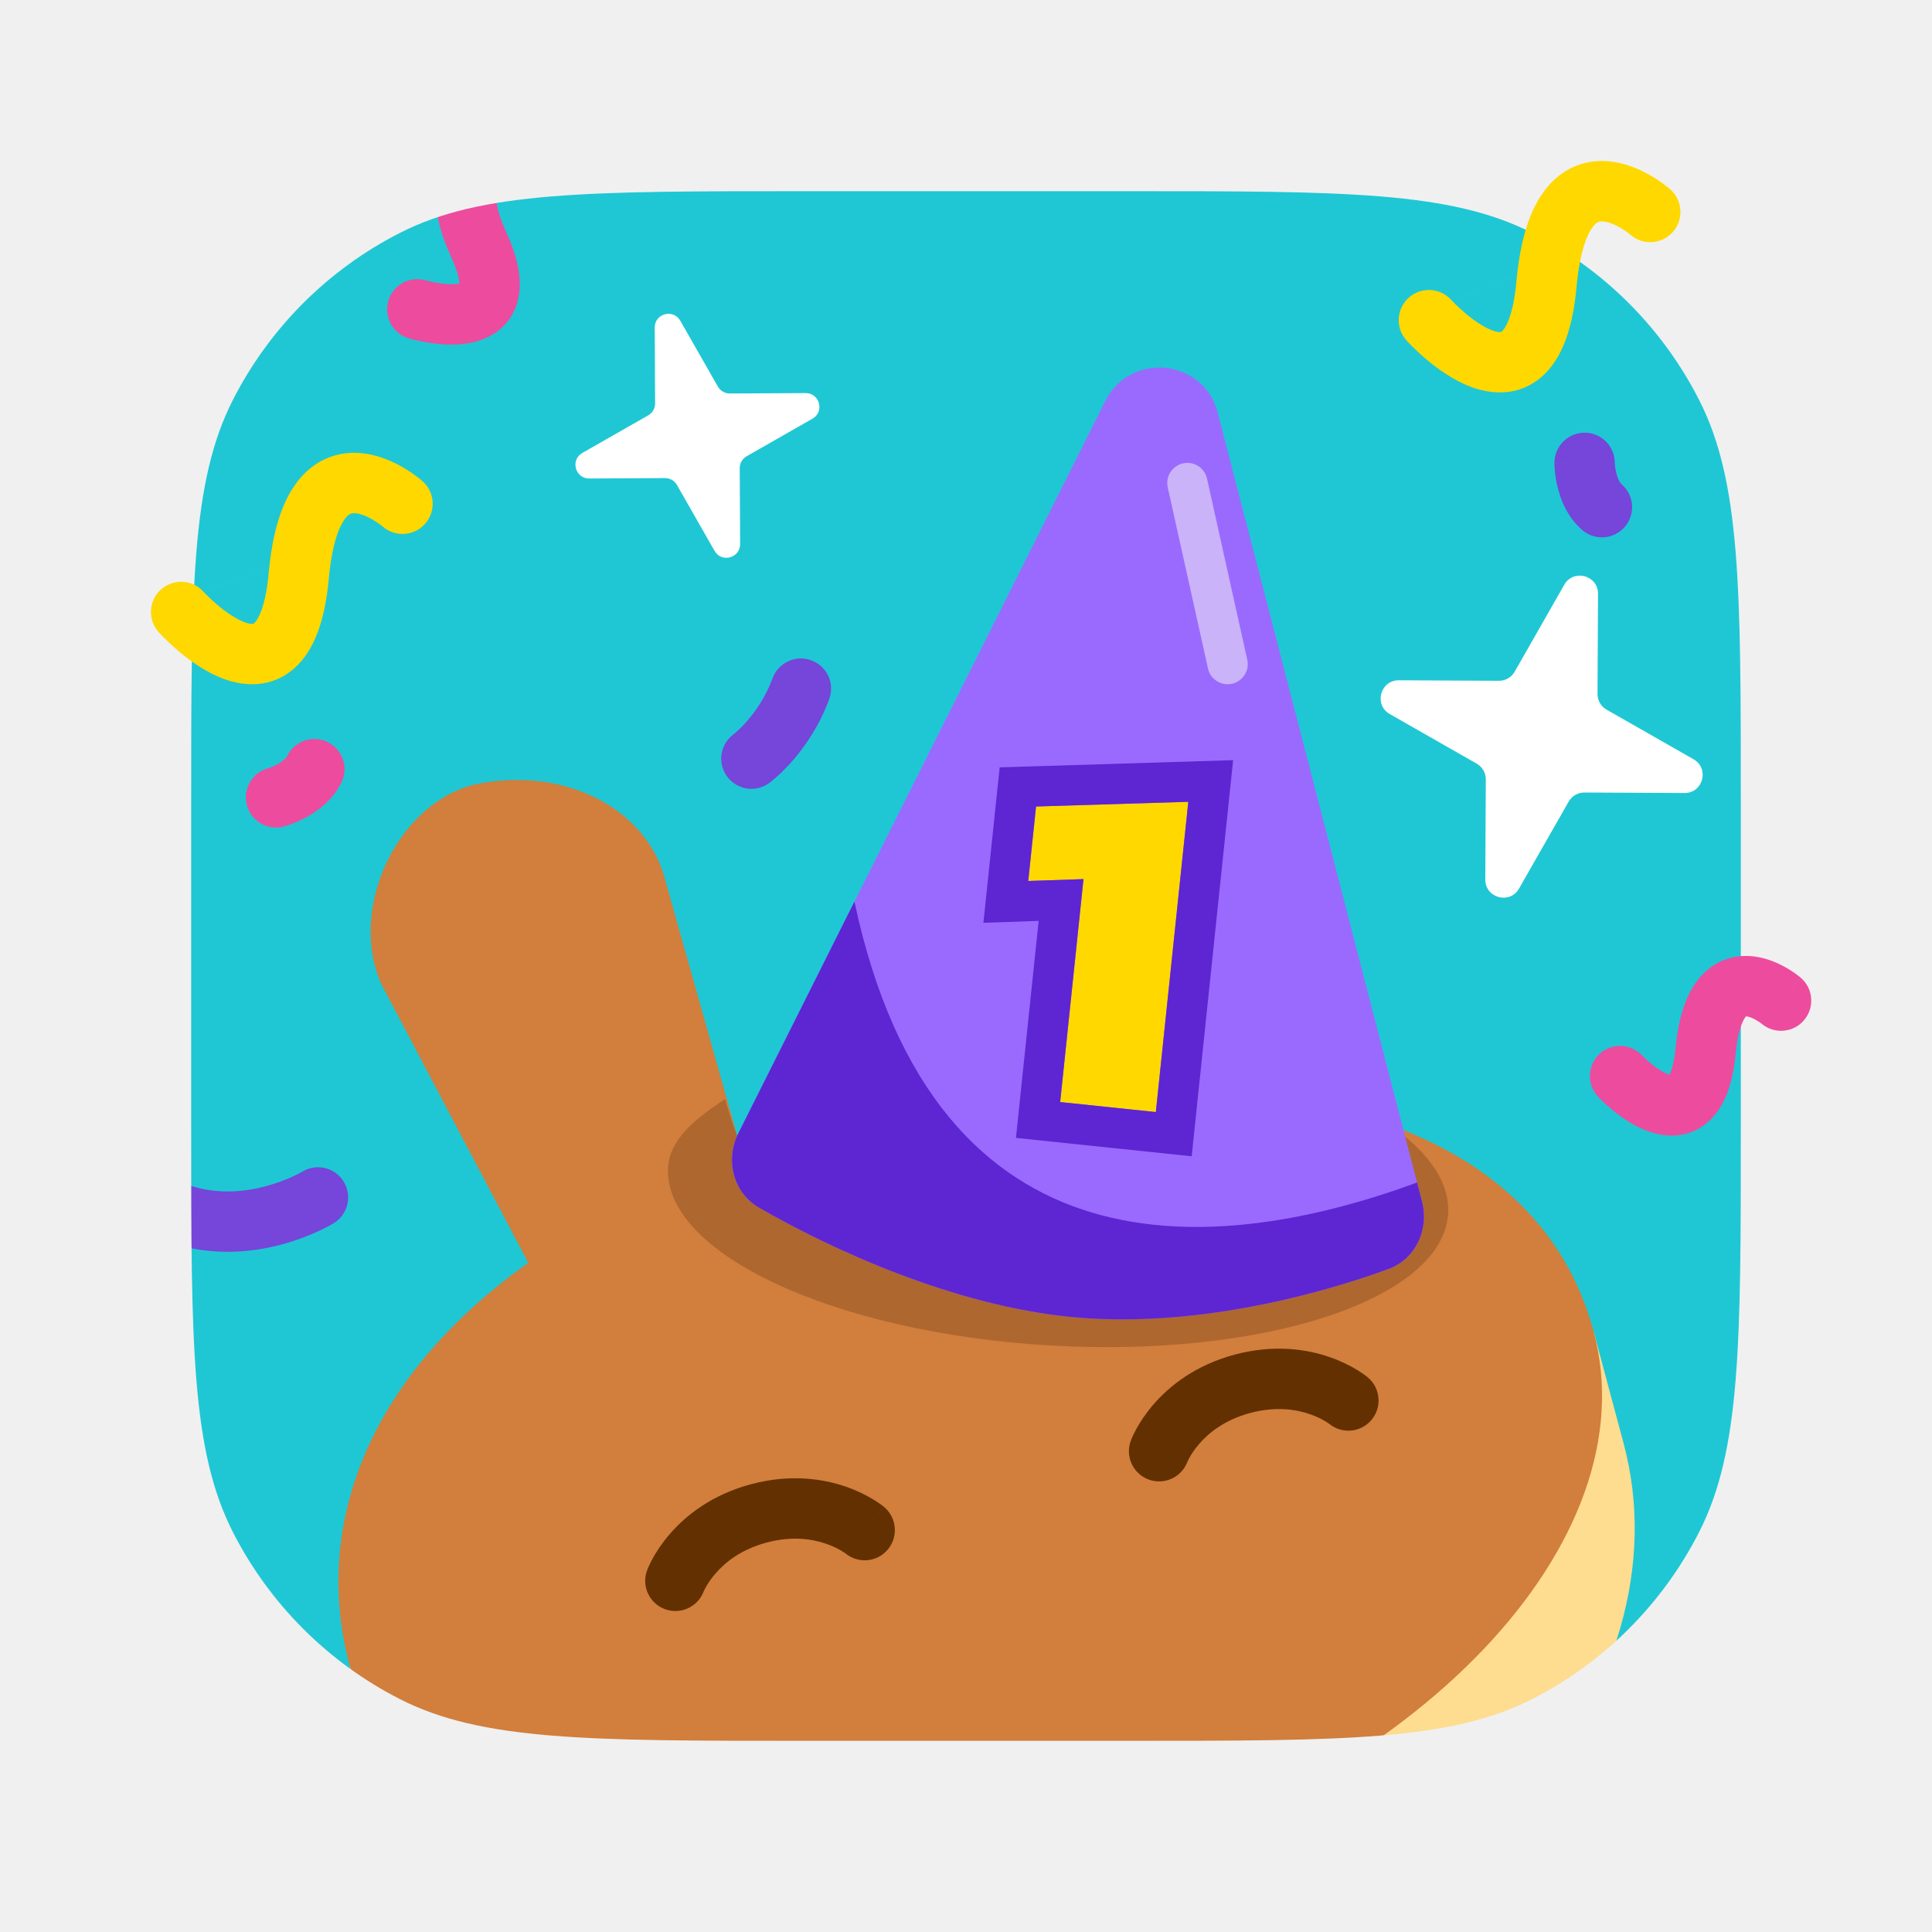
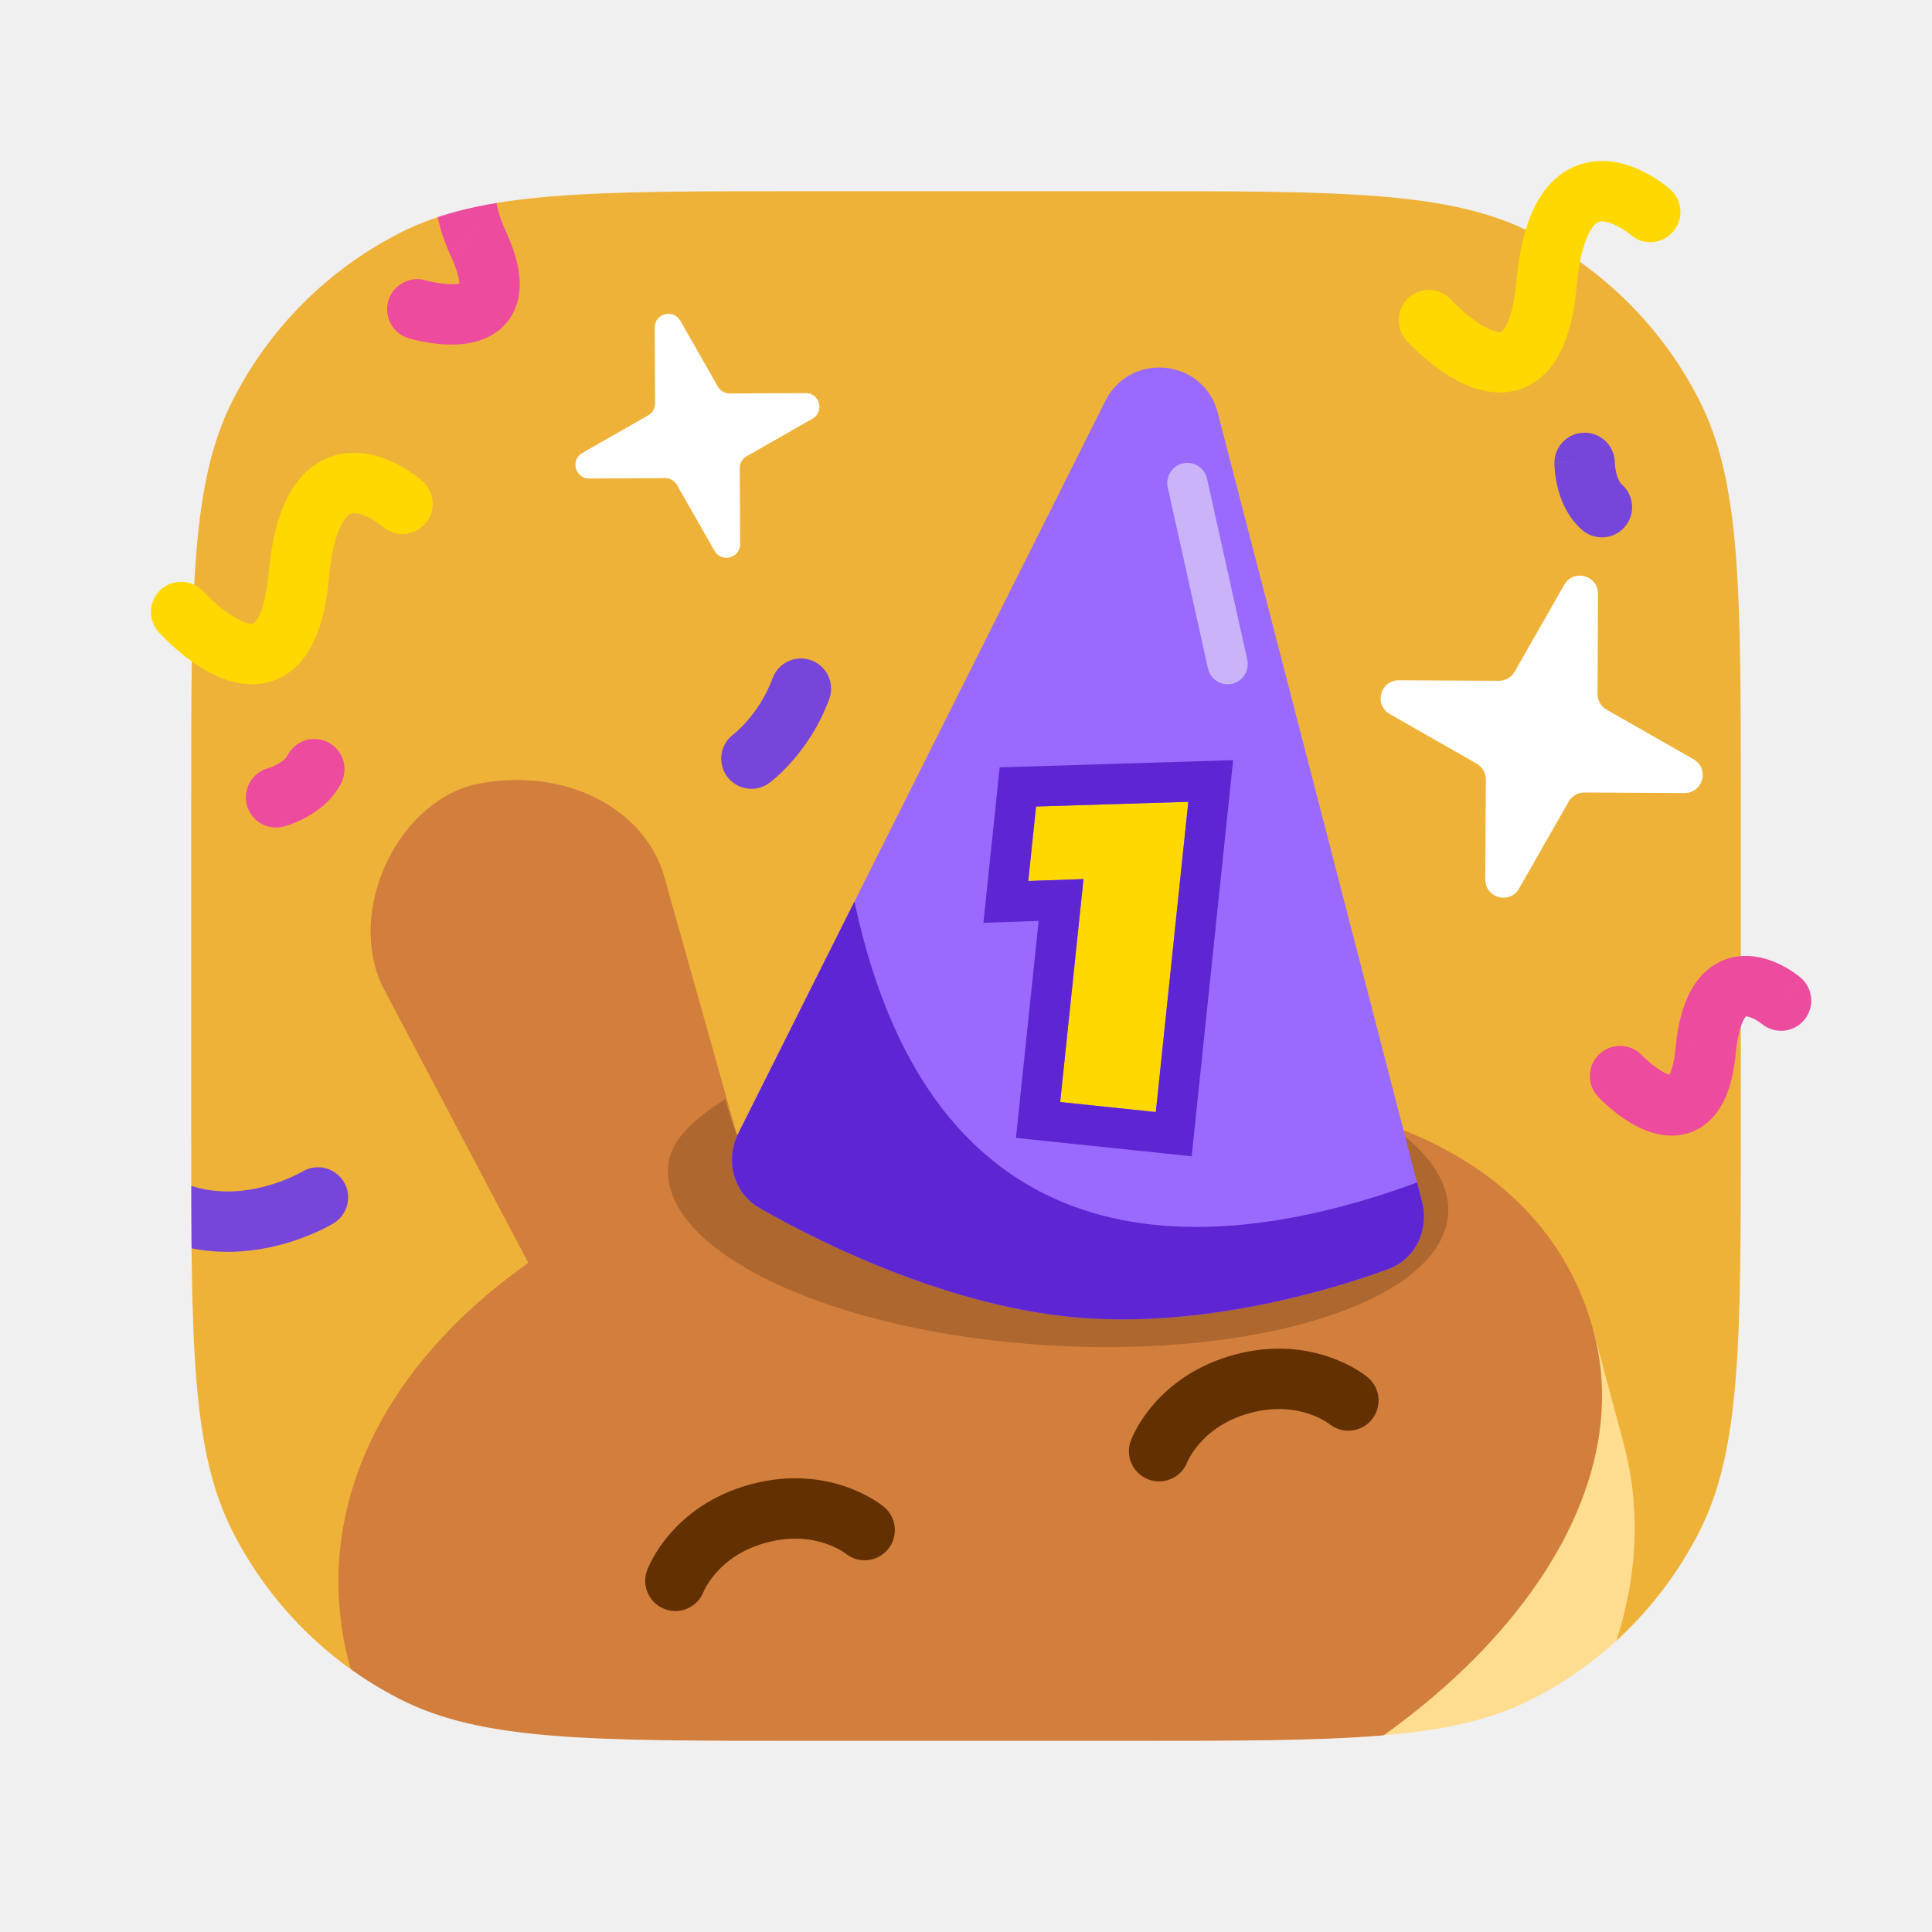
<svg xmlns="http://www.w3.org/2000/svg" width="192" height="192" fill="none" viewBox="0 0 192 192">
  <mask id="mask0" width="154" height="154" x="19" y="19" maskUnits="userSpaceOnUse" style="mask-type:alpha">
    <path fill="#EFF3F5" d="M19 79.8C19 58.518 19 47.877 23.142 39.748C26.785 32.598 32.598 26.785 39.748 23.142C47.877 19 58.518 19 79.8 19H112.2C133.482 19 144.123 19 152.252 23.142C159.402 26.785 165.215 32.598 168.858 39.748C173 47.877 173 58.518 173 79.8V112.2C173 133.482 173 144.123 168.858 152.252C165.215 159.402 159.402 165.215 152.252 168.858C144.123 173 133.482 173 112.2 173H79.8C58.518 173 47.877 173 39.748 168.858C32.598 165.215 26.785 159.402 23.142 152.252C19 144.123 19 133.482 19 112.2V79.8Z" />
  </mask>
  <g mask="url(#mask0)">
-     <path fill="#1FC7D4" d="M6 6H186V186H6V6Z" />
+     <path fill="#efb239" d="M6 6H186V186H6V6Z" />
    <path fill="#FEDC90" d="M161.351 143.439C167.804 167.523 145.358 194.463 111.216 203.611C77.073 212.76 44.164 200.652 37.711 176.568L34.736 165.468L158.377 132.339L161.351 143.439Z" />
    <path fill="#D27E3C" fill-rule="evenodd" d="M38 98C34.513 90.715 39.198 80.091 47 78C56 75.997 64.203 80.363 66.048 87.248L74 115.5C78.059 113.82 81.956 112.324 86.434 111.124C90.808 109.952 95.15 109.086 99.408 108.511L97.5 101.5C95.655 94.615 98 88.546 107.5 86C115.302 83.909 121.877 88.447 122.5 96.5L122.5 108.511C142.261 110.296 154.69 118.578 158.377 132.339C163.967 153.203 140.822 177.534 106.679 186.682C72.537 195.831 40.327 186.333 34.736 165.468C31.068 151.778 36.436 136.907 52.5 125.5L38 98Z" clip-rule="evenodd" />
    <path fill="#AE672F" d="M143.912 120.602C143.409 129.106 125.647 134.972 104.24 133.703C82.834 132.435 65.889 124.512 66.393 116.008C66.552 113.336 68.922 111.246 72.066 109.234C72.066 109.234 73.585 114.889 74.601 114.888C81.43 113.089 96.703 102.352 106.065 102.906C127.472 104.175 144.416 112.097 143.912 120.602Z" />
    <path fill="#7645D9" fill-rule="evenodd" d="M34.156 117.431C35.022 118.843 34.58 120.69 33.168 121.557L31.599 119C33.168 121.557 33.167 121.557 33.166 121.558L33.164 121.559L33.159 121.562L33.147 121.57L33.115 121.589C33.091 121.603 33.059 121.622 33.02 121.644C32.943 121.689 32.838 121.749 32.708 121.82C32.446 121.961 32.08 122.15 31.622 122.362C30.71 122.783 29.415 123.302 27.85 123.712C24.74 124.527 20.372 124.954 15.841 123.082C13.61 122.16 11.944 120.949 10.811 119.484C9.662 118.001 9.188 116.422 9.092 114.998C9 113.611 9.267 112.415 9.535 111.594C9.672 111.176 9.816 110.833 9.932 110.582C9.991 110.456 10.044 110.351 10.086 110.27C10.107 110.23 10.126 110.195 10.142 110.166L10.163 110.128L10.172 110.112L10.177 110.105L10.178 110.101C10.179 110.1 10.18 110.098 12.778 111.598L10.18 110.098C11.009 108.663 12.843 108.172 14.278 109C15.7 109.821 16.196 111.63 15.399 113.059C15.395 113.067 15.386 113.084 15.374 113.11C15.342 113.179 15.29 113.299 15.239 113.457C15.131 113.788 15.052 114.193 15.079 114.598C15.104 114.966 15.215 115.372 15.555 115.811C15.909 116.269 16.634 116.917 18.132 117.536C21.06 118.746 23.997 118.519 26.33 117.908C27.485 117.605 28.445 117.22 29.107 116.914C29.436 116.762 29.687 116.632 29.846 116.546C29.926 116.503 29.982 116.471 30.013 116.453L30.04 116.437L30.036 116.439L30.033 116.441M34.156 117.431C33.291 116.022 31.451 115.579 30.041 116.437L34.156 117.431ZM30.041 116.437C30.038 116.438 30.034 116.44 30.031 116.442L30.041 116.437Z" clip-rule="evenodd" />
    <path fill="#7645D9" fill-rule="evenodd" d="M74.674 75.391C76.451 77.808 76.452 77.807 76.453 77.807L76.455 77.805L76.458 77.803L76.466 77.797L76.486 77.782C76.501 77.771 76.519 77.757 76.54 77.741C76.582 77.709 76.635 77.667 76.7 77.615C76.828 77.511 77 77.368 77.205 77.184C77.615 76.819 78.161 76.291 78.763 75.603C79.961 74.231 81.414 72.182 82.409 69.472C82.98 67.917 82.182 66.193 80.627 65.622C79.072 65.051 77.348 65.849 76.777 67.404C76.093 69.265 75.087 70.692 74.245 71.654C73.827 72.132 73.459 72.486 73.208 72.71C73.084 72.821 72.989 72.899 72.934 72.944C72.907 72.966 72.889 72.98 72.882 72.985C72.882 72.985 72.882 72.985 72.882 72.985C72.882 72.985 72.882 72.985 72.882 72.985C71.56 73.97 71.28 75.838 72.257 77.168C73.239 78.503 75.117 78.789 76.451 77.808L74.674 75.391Z" clip-rule="evenodd" />
    <path fill="#ED4B9E" fill-rule="evenodd" d="M51.066 19.203C52.688 19.484 54.235 18.403 54.529 16.78C54.823 15.149 53.74 13.589 52.109 13.295L51.576 16.247C52.109 13.295 52.108 13.294 52.106 13.294L52.103 13.293L52.096 13.292L52.079 13.289L52.036 13.282C52.004 13.277 51.962 13.27 51.914 13.263C51.816 13.249 51.687 13.232 51.531 13.216C51.223 13.185 50.797 13.155 50.302 13.161C49.377 13.171 47.912 13.305 46.528 14.04C44.982 14.86 43.699 16.359 43.385 18.601C43.101 20.626 43.653 22.948 44.852 25.574C45.52 27.036 45.638 27.83 45.65 28.176C45.633 28.18 45.615 28.184 45.596 28.187C45.073 28.289 44.309 28.255 43.52 28.127C43.157 28.069 42.844 27.999 42.626 27.946C42.518 27.919 42.435 27.898 42.385 27.884C42.36 27.877 42.343 27.872 42.336 27.87L42.336 27.87M42.331 27.868C42.33 27.868 42.33 27.868 42.33 27.868L42.333 27.869L42.336 27.87C42.334 27.869 42.332 27.869 42.331 27.868M42.331 27.868C40.748 27.394 39.078 28.29 38.599 29.872C38.118 31.458 39.015 33.133 40.6 33.613L41.47 30.742C40.6 33.613 40.601 33.614 40.602 33.614L40.605 33.615L40.61 33.616L40.624 33.62L40.664 33.632C40.696 33.641 40.737 33.653 40.788 33.667C40.889 33.695 41.029 33.732 41.199 33.774C41.537 33.857 42.01 33.961 42.562 34.05C43.605 34.219 45.19 34.379 46.743 34.077C48.336 33.766 50.45 32.821 51.308 30.366C52.067 28.193 51.499 25.683 50.31 23.08C49.317 20.909 49.272 19.823 49.327 19.433C49.344 19.31 49.343 19.316 49.342 19.328C49.342 19.333 49.341 19.34 49.341 19.339C49.504 19.253 49.86 19.166 50.369 19.16C50.591 19.158 50.786 19.171 50.918 19.185C50.983 19.192 51.03 19.198 51.053 19.201C51.059 19.202 51.063 19.203 51.066 19.203C51.066 19.203 51.066 19.203 51.066 19.203M45.857 28.115C45.856 28.115 45.85 28.117 45.841 28.123C45.853 28.118 45.857 28.115 45.857 28.115Z" clip-rule="evenodd" />
    <path fill="#ED4B9E" fill-rule="evenodd" d="M26.635 76.349C25.048 76.787 24.109 78.424 24.536 80.017C24.965 81.618 26.61 82.568 28.21 82.139L27.433 79.241C28.21 82.139 28.211 82.139 28.212 82.138L28.217 82.137L28.226 82.135L28.245 82.129L28.298 82.114C28.338 82.103 28.389 82.087 28.45 82.068C28.571 82.031 28.732 81.977 28.923 81.907C29.301 81.768 29.816 81.555 30.381 81.251C31.436 80.684 33.031 79.605 33.935 77.757C34.663 76.269 34.046 74.472 32.558 73.744C31.07 73.016 29.273 73.632 28.545 75.121C28.446 75.324 28.137 75.646 27.54 75.967C27.278 76.108 27.03 76.21 26.851 76.276C26.764 76.308 26.698 76.33 26.662 76.341C26.648 76.345 26.639 76.348 26.635 76.349Z" clip-rule="evenodd" />
  </g>
  <path fill="#7645D9" fill-rule="evenodd" d="M160.476 45.977C160.463 44.331 159.125 43 157.476 43C155.819 43 154.476 44.343 154.476 46L157.476 46C154.476 46 154.476 46.001 154.476 46.002L154.476 46.008L154.476 46.016L154.476 46.037L154.477 46.091C154.477 46.133 154.479 46.187 154.482 46.25C154.487 46.377 154.496 46.546 154.515 46.749C154.551 47.15 154.624 47.703 154.771 48.327C155.046 49.493 155.675 51.312 157.227 52.664C158.476 53.752 160.371 53.622 161.459 52.373C162.548 51.123 162.417 49.228 161.168 48.14C160.998 47.992 160.766 47.61 160.611 46.95C160.543 46.661 160.508 46.395 160.49 46.205C160.482 46.112 160.478 46.043 160.477 46.005C160.476 45.991 160.476 45.982 160.476 45.977Z" clip-rule="evenodd" />
  <path fill="#9A6AFF" d="M106.481 130.881C118.161 132.015 130.467 128.862 137.959 126.119C140.673 125.126 142.039 122.203 141.316 119.411L121.016 41.007C119.628 35.645 112.326 34.89 109.841 39.85L73.383 112.612C72.042 115.289 72.871 118.543 75.462 120.033C82.731 124.211 94.781 129.744 106.481 130.881Z" />
  <path fill="#5E25D2" fill-rule="evenodd" d="M137.959 126.119C130.467 128.862 118.161 132.015 106.481 130.88C94.781 129.744 82.731 124.211 75.462 120.032C72.872 118.543 72.042 115.289 73.383 112.612L84.914 89.598C92.993 127.572 121.175 124.744 140.826 117.518L141.316 119.411C142.039 122.203 140.673 125.126 137.959 126.119Z" clip-rule="evenodd" />
  <path fill="#633001" fill-rule="evenodd" d="M69.922 158.173C69.335 159.705 67.624 160.484 66.081 159.915C64.527 159.341 63.732 157.616 64.306 156.061L67.12 157.1C64.306 156.061 64.306 156.06 64.307 156.058L64.308 156.055L64.31 156.049L64.316 156.035L64.329 156.001C64.338 155.976 64.35 155.946 64.364 155.911C64.392 155.842 64.43 155.755 64.477 155.651C64.57 155.443 64.703 155.168 64.883 154.844C65.24 154.197 65.787 153.344 66.578 152.433C68.172 150.594 70.739 148.545 74.629 147.503C78.519 146.46 81.766 146.952 84.066 147.747C85.206 148.141 86.106 148.607 86.739 148.988C87.057 149.178 87.309 149.35 87.495 149.483C87.587 149.55 87.663 149.607 87.722 149.653C87.752 149.676 87.777 149.696 87.798 149.712L87.826 149.735L87.838 149.745L87.843 149.749L87.845 149.751C87.847 149.752 87.848 149.753 85.93 152.06L87.848 149.753C89.122 150.812 89.296 152.704 88.237 153.978C87.186 155.243 85.314 155.424 84.04 154.39C84.033 154.385 84.016 154.372 83.99 154.353C83.927 154.308 83.811 154.228 83.645 154.128C83.313 153.928 82.791 153.655 82.106 153.418C80.755 152.951 78.741 152.612 76.181 153.298C73.622 153.984 72.047 155.284 71.111 156.364C70.636 156.912 70.321 157.409 70.133 157.749C70.039 157.918 69.978 158.045 69.947 158.116C69.933 158.146 69.925 158.165 69.922 158.173Z" clip-rule="evenodd" />
  <path fill="#633001" fill-rule="evenodd" d="M117.992 145.293C117.405 146.825 115.694 147.604 114.151 147.034C112.597 146.46 111.802 144.735 112.376 143.181L115.19 144.22C112.376 143.181 112.376 143.18 112.377 143.178L112.378 143.175L112.38 143.169L112.386 143.155L112.399 143.121C112.408 143.096 112.42 143.066 112.434 143.031C112.462 142.962 112.5 142.874 112.546 142.77C112.64 142.563 112.773 142.288 112.953 141.964C113.31 141.317 113.857 140.464 114.647 139.553C116.242 137.714 118.808 135.665 122.698 134.622C126.589 133.58 129.836 134.071 132.136 134.867C133.276 135.261 134.176 135.726 134.809 136.107C135.127 136.298 135.379 136.47 135.565 136.603C135.657 136.669 135.733 136.727 135.792 136.772C135.822 136.795 135.847 136.815 135.868 136.832L135.896 136.855L135.908 136.865L135.913 136.869L135.915 136.871C135.916 136.872 135.918 136.873 134 139.18L135.918 136.873C137.192 137.932 137.366 139.823 136.307 141.098C135.256 142.362 133.384 142.544 132.11 141.51C132.103 141.505 132.086 141.492 132.06 141.473C131.997 141.427 131.881 141.348 131.715 141.248C131.383 141.048 130.861 140.774 130.176 140.537C128.825 140.07 126.811 139.732 124.251 140.418C121.692 141.104 120.117 142.404 119.181 143.483C118.706 144.031 118.391 144.529 118.203 144.869C118.109 145.038 118.048 145.165 118.017 145.236C118.003 145.265 117.995 145.285 117.992 145.293Z" clip-rule="evenodd" />
  <path fill="#FFD800" d="M105.359 109.521L107.677 87.363L102.187 87.551L102.961 80.15L118.092 79.683L114.866 110.515L105.359 109.521Z" />
  <path fill="#5E25D2" fill-rule="evenodd" d="M100.964 113.083L103.22 91.518L97.73 91.707L99.346 76.259L122.547 75.544L118.428 114.91L100.964 113.083ZM107.677 87.363L105.359 109.521L114.866 110.515L118.092 79.683L102.961 80.15L102.187 87.551L107.677 87.363Z" clip-rule="evenodd" />
  <path fill="#fff" d="M150.963 88.301C150.047 89.906 147.597 89.249 147.606 87.402L147.658 77.459C147.661 76.811 147.315 76.211 146.751 75.89L138.115 70.963C136.511 70.047 137.167 67.597 139.015 67.606L148.957 67.657C149.606 67.661 150.205 67.314 150.527 66.751L155.454 58.115C156.369 56.511 158.82 57.167 158.81 59.015L158.759 68.957C158.756 69.606 159.102 70.205 159.665 70.527L168.301 75.454C169.906 76.369 169.249 78.82 167.402 78.81L157.459 78.759C156.811 78.756 156.211 79.102 155.89 79.665L150.963 88.301Z" />
  <path fill="#fff" d="M73.553 54.062C73.56 55.462 71.704 55.959 71.01 54.743L67.278 48.201C67.034 47.774 66.58 47.512 66.089 47.514L58.557 47.553C57.157 47.56 56.66 45.704 57.875 45.01L64.418 41.278C64.844 41.034 65.107 40.58 65.104 40.089L65.066 32.557C65.058 31.157 66.915 30.66 67.608 31.875L71.341 38.418C71.584 38.844 72.039 39.107 72.53 39.104L80.062 39.066C81.462 39.058 81.959 40.915 80.743 41.608L74.201 45.341C73.774 45.584 73.512 46.039 73.514 46.53L73.553 54.062Z" />
  <path fill="#FFD800" fill-rule="evenodd" d="M162.027 23.324C163.27 24.409 165.157 24.288 166.249 23.049C167.346 21.807 167.227 19.911 165.985 18.815L164.029 21.031C165.985 18.815 165.984 18.814 165.983 18.813L165.98 18.811L165.974 18.805L165.96 18.793L165.921 18.76C165.891 18.734 165.852 18.701 165.804 18.662C165.709 18.584 165.579 18.48 165.419 18.359C165.101 18.119 164.65 17.802 164.1 17.48C163.061 16.87 161.394 16.077 159.471 16.005C157.341 15.926 155.132 16.753 153.477 18.964C151.962 20.988 151.065 23.965 150.7 27.961C150.374 31.526 149.564 32.655 149.277 32.913C149.275 32.915 149.274 32.917 149.271 32.919C149.238 32.958 149.1 33.12 148.34 32.848C147.473 32.537 146.468 31.849 145.576 31.09C145.155 30.732 144.806 30.399 144.566 30.159C144.446 30.04 144.355 29.945 144.297 29.884C144.269 29.853 144.248 29.831 144.237 29.819L144.229 29.81M162.027 23.324C162.023 23.321 162.012 23.312 161.994 23.297C161.958 23.267 161.894 23.216 161.807 23.151C161.632 23.018 161.374 22.837 161.064 22.655C160.385 22.256 159.731 22.019 159.248 22.001C158.971 21.991 158.688 22.015 158.281 22.559C157.733 23.291 156.998 24.975 156.675 28.506C156.313 32.47 155.318 35.552 153.286 37.377C150.988 39.441 148.253 39.191 146.316 38.496C144.433 37.821 142.774 36.583 141.69 35.661C141.122 35.179 140.655 34.733 140.326 34.405C140.161 34.24 140.029 34.103 139.935 34.003C139.888 33.953 139.85 33.913 139.822 33.883L139.788 33.845L139.777 33.832L139.771 33.826C139.77 33.825 139.769 33.824 141.933 31.879L139.769 33.824C138.661 32.592 138.762 30.695 139.994 29.587C141.225 28.481 143.119 28.58 144.227 29.808" clip-rule="evenodd" />
  <path fill="#FFD800" fill-rule="evenodd" d="M38.027 52.324C39.27 53.409 41.157 53.288 42.249 52.049C43.346 50.807 43.227 48.911 41.985 47.815L41.983 47.813L41.98 47.81L41.96 47.793L41.921 47.76C41.891 47.734 41.852 47.701 41.804 47.662C41.709 47.584 41.579 47.48 41.419 47.359C41.101 47.119 40.65 46.802 40.1 46.48C39.061 45.87 37.394 45.077 35.471 45.005C33.342 44.926 31.132 45.753 29.477 47.964C27.962 49.988 27.065 52.965 26.7 56.961C26.374 60.525 25.564 61.655 25.277 61.913C25.277 61.913 25.274 61.917 25.271 61.919C25.238 61.958 25.1 62.12 24.34 61.848C23.473 61.537 22.468 60.849 21.576 60.09C21.155 59.732 20.806 59.399 20.566 59.159C20.446 59.039 20.355 58.945 20.297 58.884C20.269 58.853 20.248 58.831 20.237 58.819L20.229 58.81M38.027 52.324C38.023 52.321 38.012 52.312 37.994 52.297C37.958 52.267 37.894 52.216 37.807 52.151C37.632 52.018 37.374 51.837 37.064 51.655C36.385 51.256 35.731 51.019 35.248 51.001C34.971 50.991 34.688 51.015 34.281 51.559C33.733 52.291 32.998 53.975 32.675 57.507C32.313 61.47 31.319 64.552 29.286 66.377C26.988 68.441 24.253 68.19 22.316 67.496C20.433 66.821 18.774 65.583 17.69 64.661C17.122 64.178 16.655 63.733 16.326 63.405C16.161 63.24 16.029 63.103 15.935 63.003C15.888 62.953 15.85 62.913 15.822 62.882L15.788 62.845L15.777 62.832L15.771 62.826C15.771 62.826 15.769 62.824 17.933 60.879L15.769 62.824C14.661 61.592 14.762 59.695 15.994 58.587C17.225 57.481 19.119 57.58 20.227 58.808" clip-rule="evenodd" />
  <path fill="#ED4B9E" fill-rule="evenodd" d="M175.08 101.745C176.344 102.799 178.225 102.637 179.29 101.378C180.36 100.113 180.203 98.22 178.938 97.15L177 99.44C178.938 97.15 178.937 97.148 178.935 97.147L178.933 97.145L178.927 97.141L178.914 97.13L178.881 97.102C178.855 97.081 178.823 97.055 178.784 97.025C178.707 96.963 178.603 96.884 178.476 96.793C178.225 96.611 177.871 96.372 177.44 96.13C176.633 95.676 175.298 95.06 173.732 95.004C171.983 94.942 170.122 95.598 168.729 97.383C167.471 98.995 166.787 101.282 166.514 104.155C166.361 105.755 166.066 106.502 165.903 106.808C165.887 106.802 165.869 106.797 165.85 106.79C165.346 106.617 164.702 106.205 164.083 105.7C163.798 105.468 163.561 105.251 163.399 105.096C163.319 105.019 163.259 104.959 163.222 104.922C163.204 104.904 163.192 104.891 163.186 104.885L163.186 104.885M163.183 104.882C163.182 104.881 163.182 104.881 163.182 104.881L163.184 104.883L163.186 104.885C163.185 104.883 163.184 104.882 163.183 104.882M163.183 104.882C162.049 103.679 160.155 103.62 158.948 104.751C157.739 105.884 157.678 107.783 158.811 108.992L161 106.94C158.811 108.992 158.812 108.992 158.813 108.993L158.815 108.995L158.819 108.999L158.829 109.01L158.857 109.04C158.88 109.063 158.91 109.094 158.947 109.132C159.021 109.207 159.123 109.308 159.249 109.43C159.501 109.671 159.858 109.997 160.292 110.351C161.11 111.018 162.404 111.95 163.9 112.464C165.434 112.992 167.737 113.23 169.708 111.533C171.452 110.031 172.215 107.573 172.486 104.724C172.713 102.348 173.217 101.385 173.459 101.075C173.535 100.976 173.532 100.981 173.524 100.991C173.521 100.995 173.518 101 173.518 101C173.702 101.007 174.055 101.11 174.498 101.359C174.692 101.468 174.853 101.577 174.961 101.655C175.014 101.693 175.051 101.722 175.07 101.737C175.074 101.74 175.078 101.743 175.08 101.745C175.08 101.745 175.08 101.745 175.08 101.745M166.113 106.858C166.112 106.858 166.106 106.857 166.095 106.857C166.108 106.859 166.113 106.859 166.113 106.858Z" clip-rule="evenodd" />
  <path fill="#CAB3F8" fill-rule="evenodd" d="M117.566 46.048C118.644 45.808 119.713 46.488 119.952 47.566L123.952 65.566C124.192 66.644 123.512 67.713 122.434 67.952C121.356 68.192 120.287 67.512 120.048 66.434L116.048 48.434C115.808 47.356 116.488 46.287 117.566 46.048Z" clip-rule="evenodd" />
</svg>
